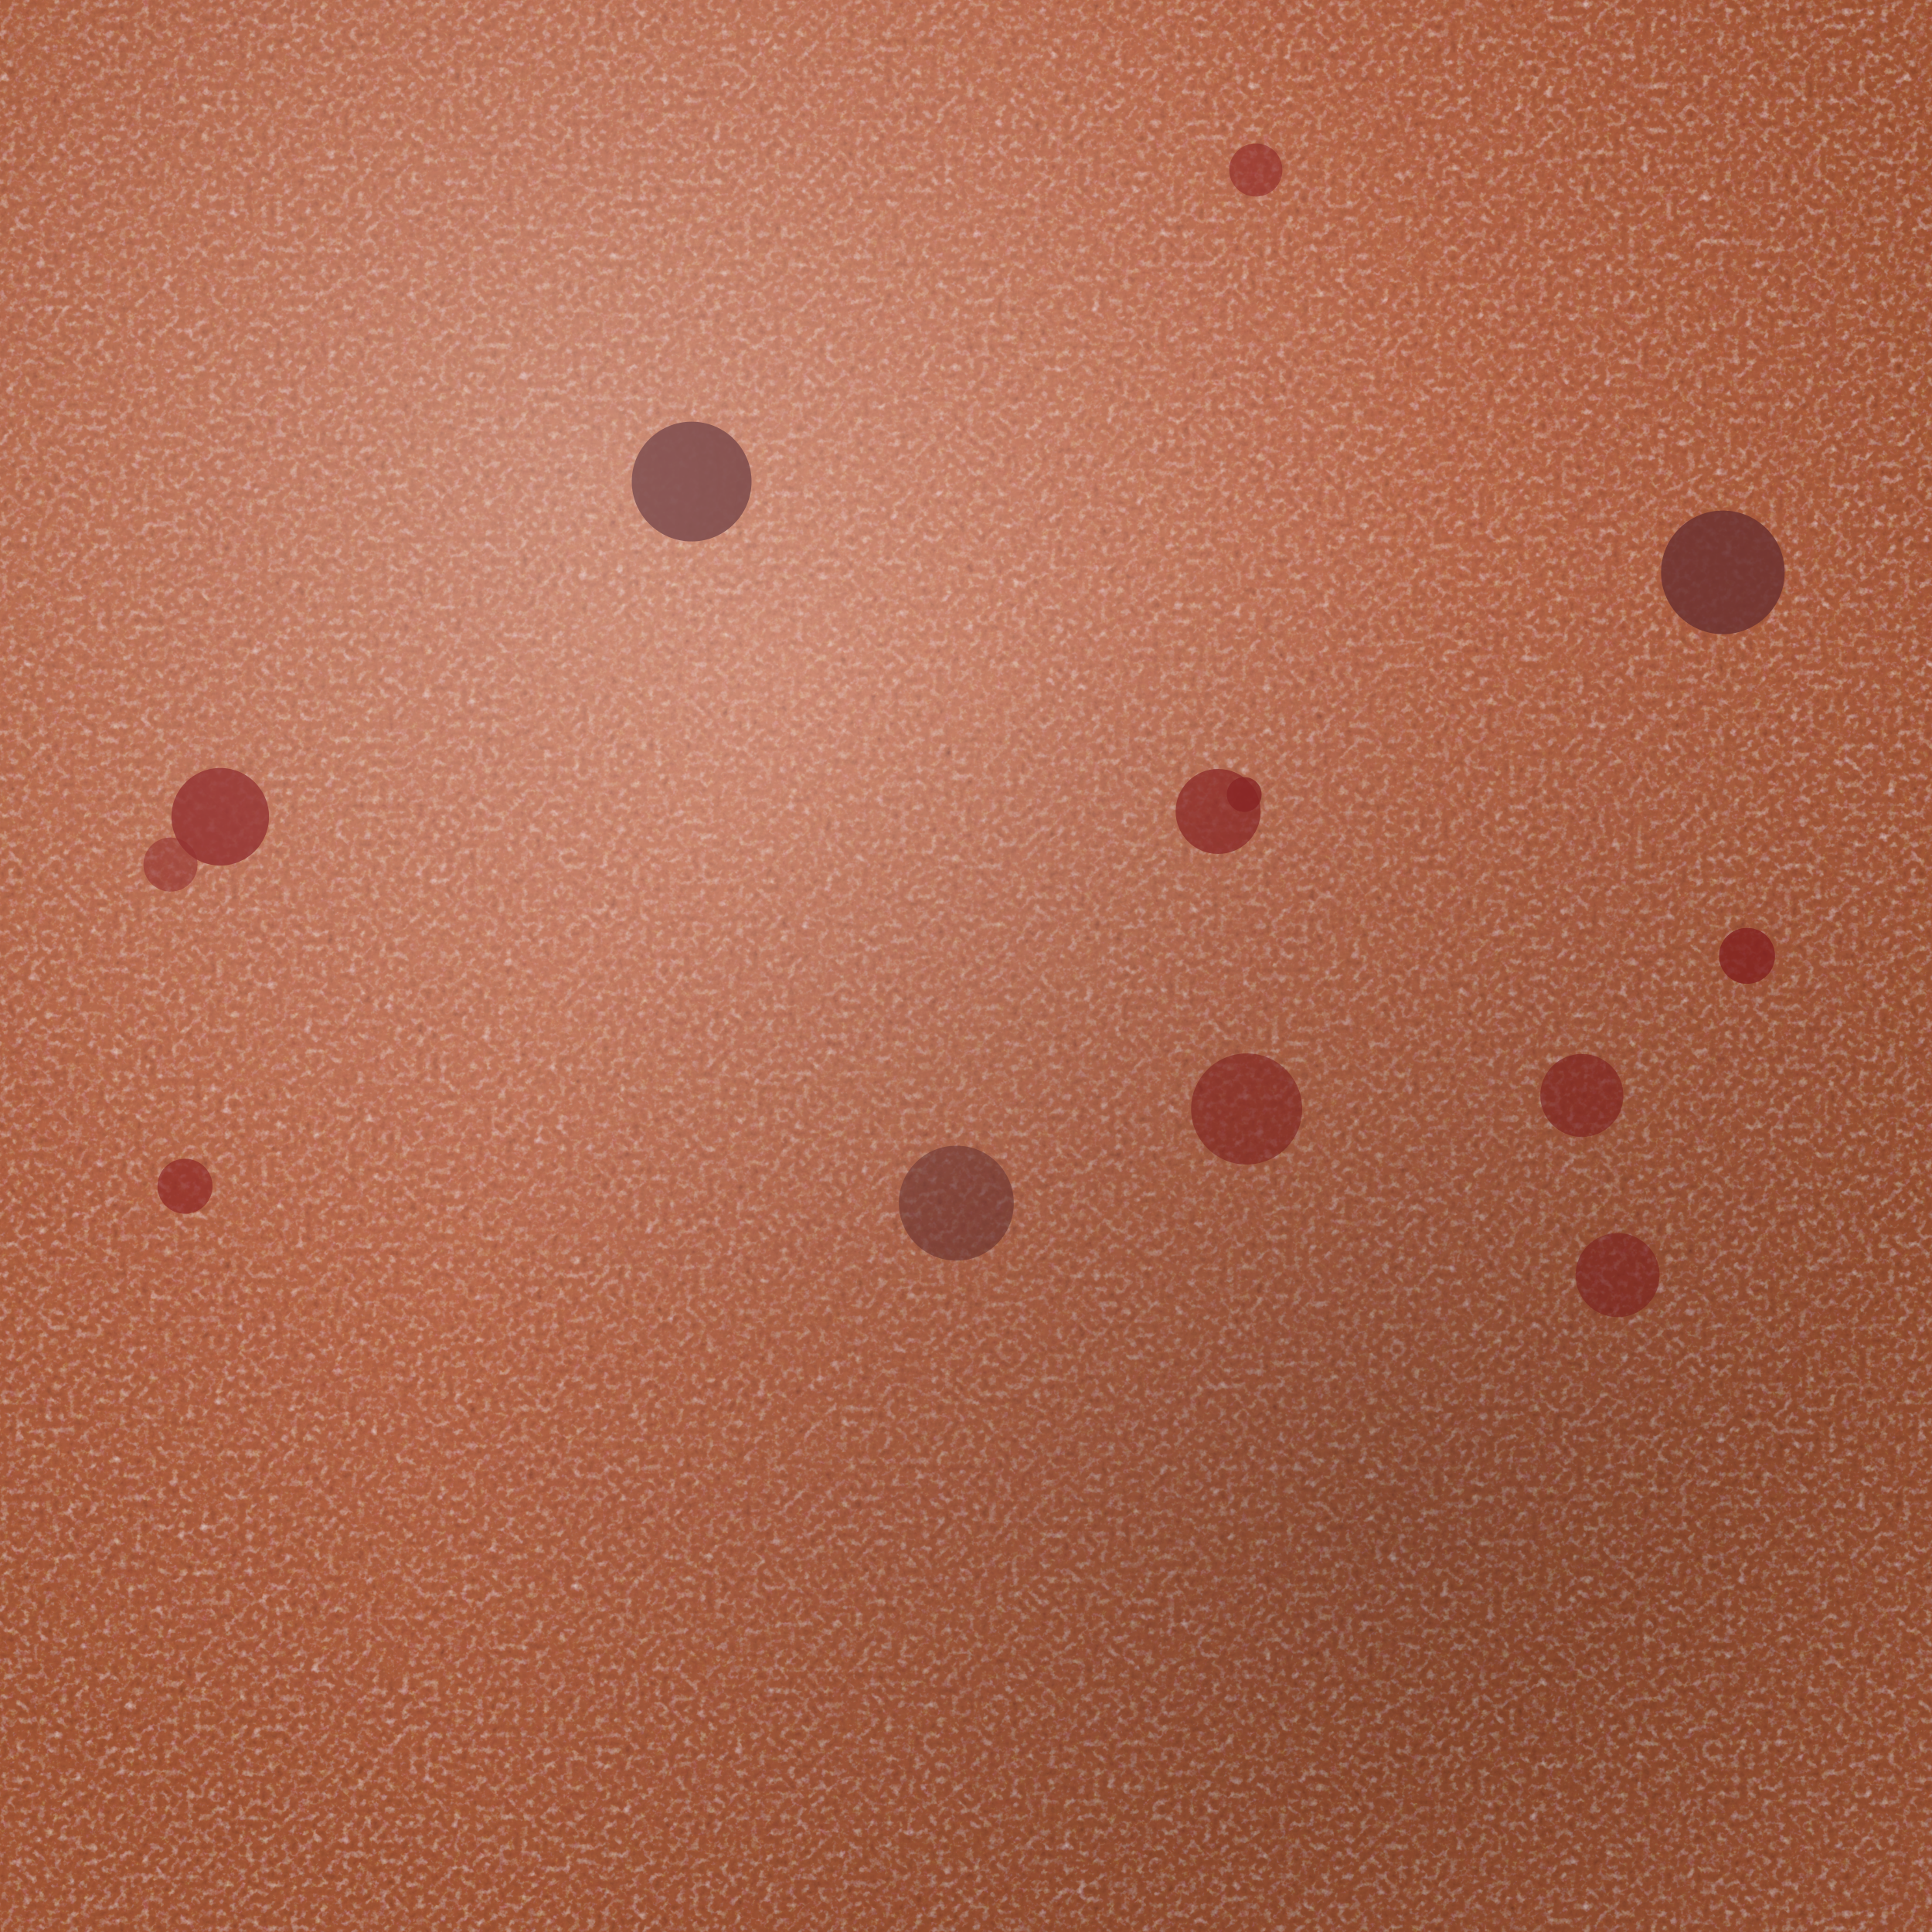
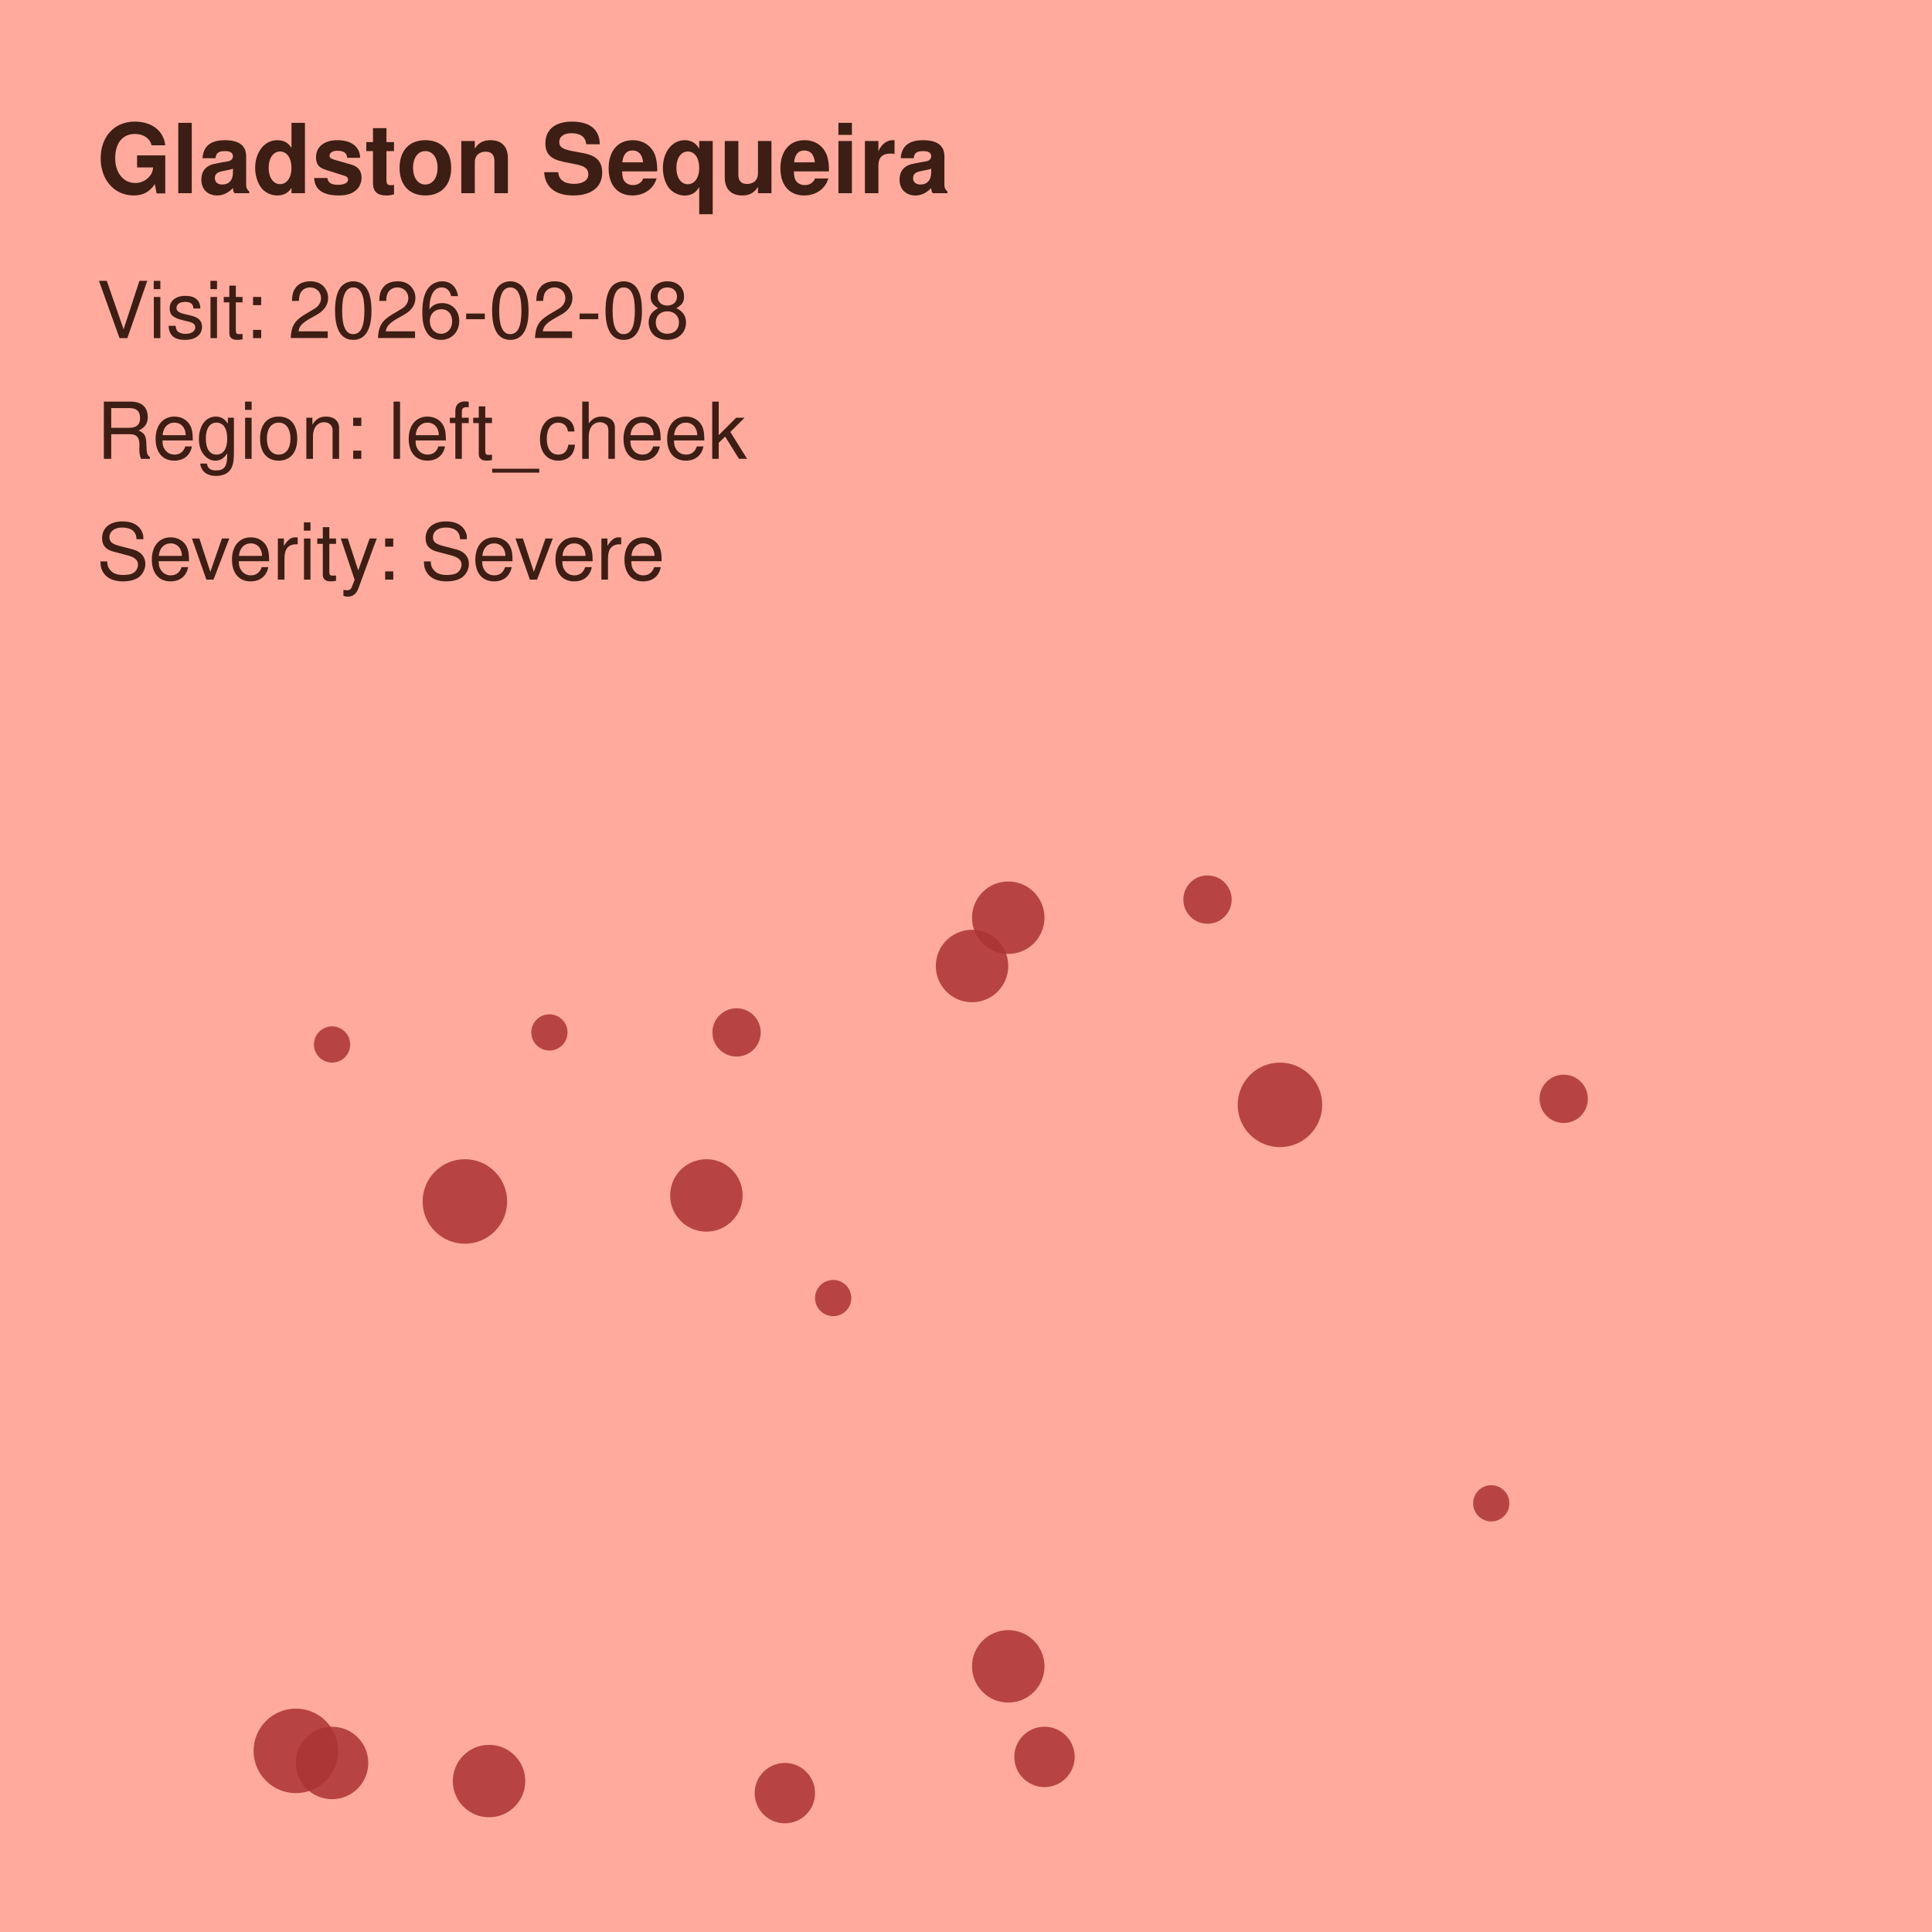
- <svg xmlns="http://www.w3.org/2000/svg" viewBox="0 0 400 400" width="400" height="400">
-   <defs>
-     <radialGradient id="ska3_1" cx="40%" cy="35%" r="65%">
-       <stop offset="0%" stop-color="#C8896A" />
-       <stop offset="55%" stop-color="#B5714E" />
-       <stop offset="100%" stop-color="#9B5B35" />
-     </radialGradient>
-     <filter id="fxa3_1">
-       <feTurbulence type="fractalNoise" baseFrequency="0.65" numOctaves="3" result="n" />
-       <feColorMatrix type="saturate" values="0.12" in="n" result="g" />
-       <feBlend in="SourceGraphic" in2="g" mode="overlay" />
-     </filter>
-     <radialGradient id="hla3_1" cx="30%" cy="25%" r="45%">
-       <stop offset="0%" stop-color="#FFF" stop-opacity="0.18" />
-       <stop offset="100%" stop-color="#FFF" stop-opacity="0" />
-     </radialGradient>
-     <radialGradient id="sha3_1" cx="72%" cy="78%" r="50%">
-       <stop offset="0%" stop-color="#000" stop-opacity="0.2" />
-       <stop offset="100%" stop-color="#000" stop-opacity="0" />
-     </radialGradient>
-   </defs>
-   <rect width="400" height="400" fill="url(#ska3_1)" filter="url(#fxa3_1)" />
-   <rect width="400" height="400" fill="#CC3030" opacity="0.144" />
-   <circle cx="38.3" cy="245.6" r="5.7" fill="#8B2020" opacity="0.65" />
-   <circle cx="327.5" cy="226.8" r="8.6" fill="#8B2020" opacity="0.60" />
-   <circle cx="45.6" cy="169.1" r="10.1" fill="#8B2020" opacity="0.80" />
-   <circle cx="257.6" cy="164.5" r="3.6" fill="#8B2020" opacity="0.79" />
-   <circle cx="252.2" cy="168.0" r="8.8" fill="#8B2020" opacity="0.70" />
-   <circle cx="361.7" cy="197.9" r="5.8" fill="#8B2020" opacity="0.77" />
-   <circle cx="260.0" cy="35.2" r="5.5" fill="#8B2020" opacity="0.58" />
-   <circle cx="258.1" cy="229.6" r="11.5" fill="#8B2020" opacity="0.57" />
-   <circle cx="356.7" cy="118.5" r="12.8" fill="#6B3030" opacity="0.83" />
-   <circle cx="35.3" cy="179.0" r="5.6" fill="#8B2020" opacity="0.56" />
-   <circle cx="198.0" cy="249.1" r="11.9" fill="#6B3030" opacity="0.55" />
-   <circle cx="143.2" cy="99.7" r="12.4" fill="#6B3030" opacity="0.90" />
-   <circle cx="334.9" cy="264.0" r="8.7" fill="#8B2020" opacity="0.58" />
-   <rect width="400" height="400" fill="url(#hla3_1)" />
-   <rect width="400" height="400" fill="url(#sha3_1)" />
+ <svg xmlns="http://www.w3.org/2000/svg" width="320" height="320" viewBox="0 0 320 320">
+   <rect width="320" height="320" fill="rgb(255,170,156)" />
+   <text x="16" y="32" font-family="system-ui,Helvetica,Arial,sans-serif" font-size="16" font-weight="600" fill="#3C1E14">Gladston Sequeira</text>
+   <text x="16" y="56" font-family="system-ui,Helvetica,Arial,sans-serif" font-size="13" fill="#3C1E14">Visit: 2026-02-08</text>
+   <text x="16" y="76" font-family="system-ui,Helvetica,Arial,sans-serif" font-size="13" fill="#3C1E14">Region: left_cheek</text>
+   <text x="16" y="96" font-family="system-ui,Helvetica,Arial,sans-serif" font-size="13" fill="#3C1E14">Severity: Severe</text>
+   <circle cx="130" cy="297" r="5" fill="#AA3232" opacity="0.85" />
+   <circle cx="200" cy="149" r="4" fill="#AA3232" opacity="0.85" />
+   <circle cx="77" cy="199" r="7" fill="#AA3232" opacity="0.85" />
+   <circle cx="212" cy="183" r="7" fill="#AA3232" opacity="0.85" />
+   <circle cx="117" cy="198" r="6" fill="#AA3232" opacity="0.85" />
+   <circle cx="161" cy="160" r="6" fill="#AA3232" opacity="0.85" />
+   <circle cx="167" cy="152" r="6" fill="#AA3232" opacity="0.85" />
+   <circle cx="81" cy="295" r="6" fill="#AA3232" opacity="0.85" />
+   <circle cx="91" cy="171" r="3" fill="#AA3232" opacity="0.85" />
+   <circle cx="49" cy="290" r="7" fill="#AA3232" opacity="0.85" />
+   <circle cx="55" cy="173" r="3" fill="#AA3232" opacity="0.85" />
+   <circle cx="138" cy="215" r="3" fill="#AA3232" opacity="0.85" />
+   <circle cx="167" cy="276" r="6" fill="#AA3232" opacity="0.85" />
+   <circle cx="55" cy="292" r="6" fill="#AA3232" opacity="0.85" />
+   <circle cx="122" cy="171" r="4" fill="#AA3232" opacity="0.85" />
+   <circle cx="247" cy="249" r="3" fill="#AA3232" opacity="0.85" />
+   <circle cx="259" cy="182" r="4" fill="#AA3232" opacity="0.85" />
+   <circle cx="173" cy="291" r="5" fill="#AA3232" opacity="0.85" />
</svg>
